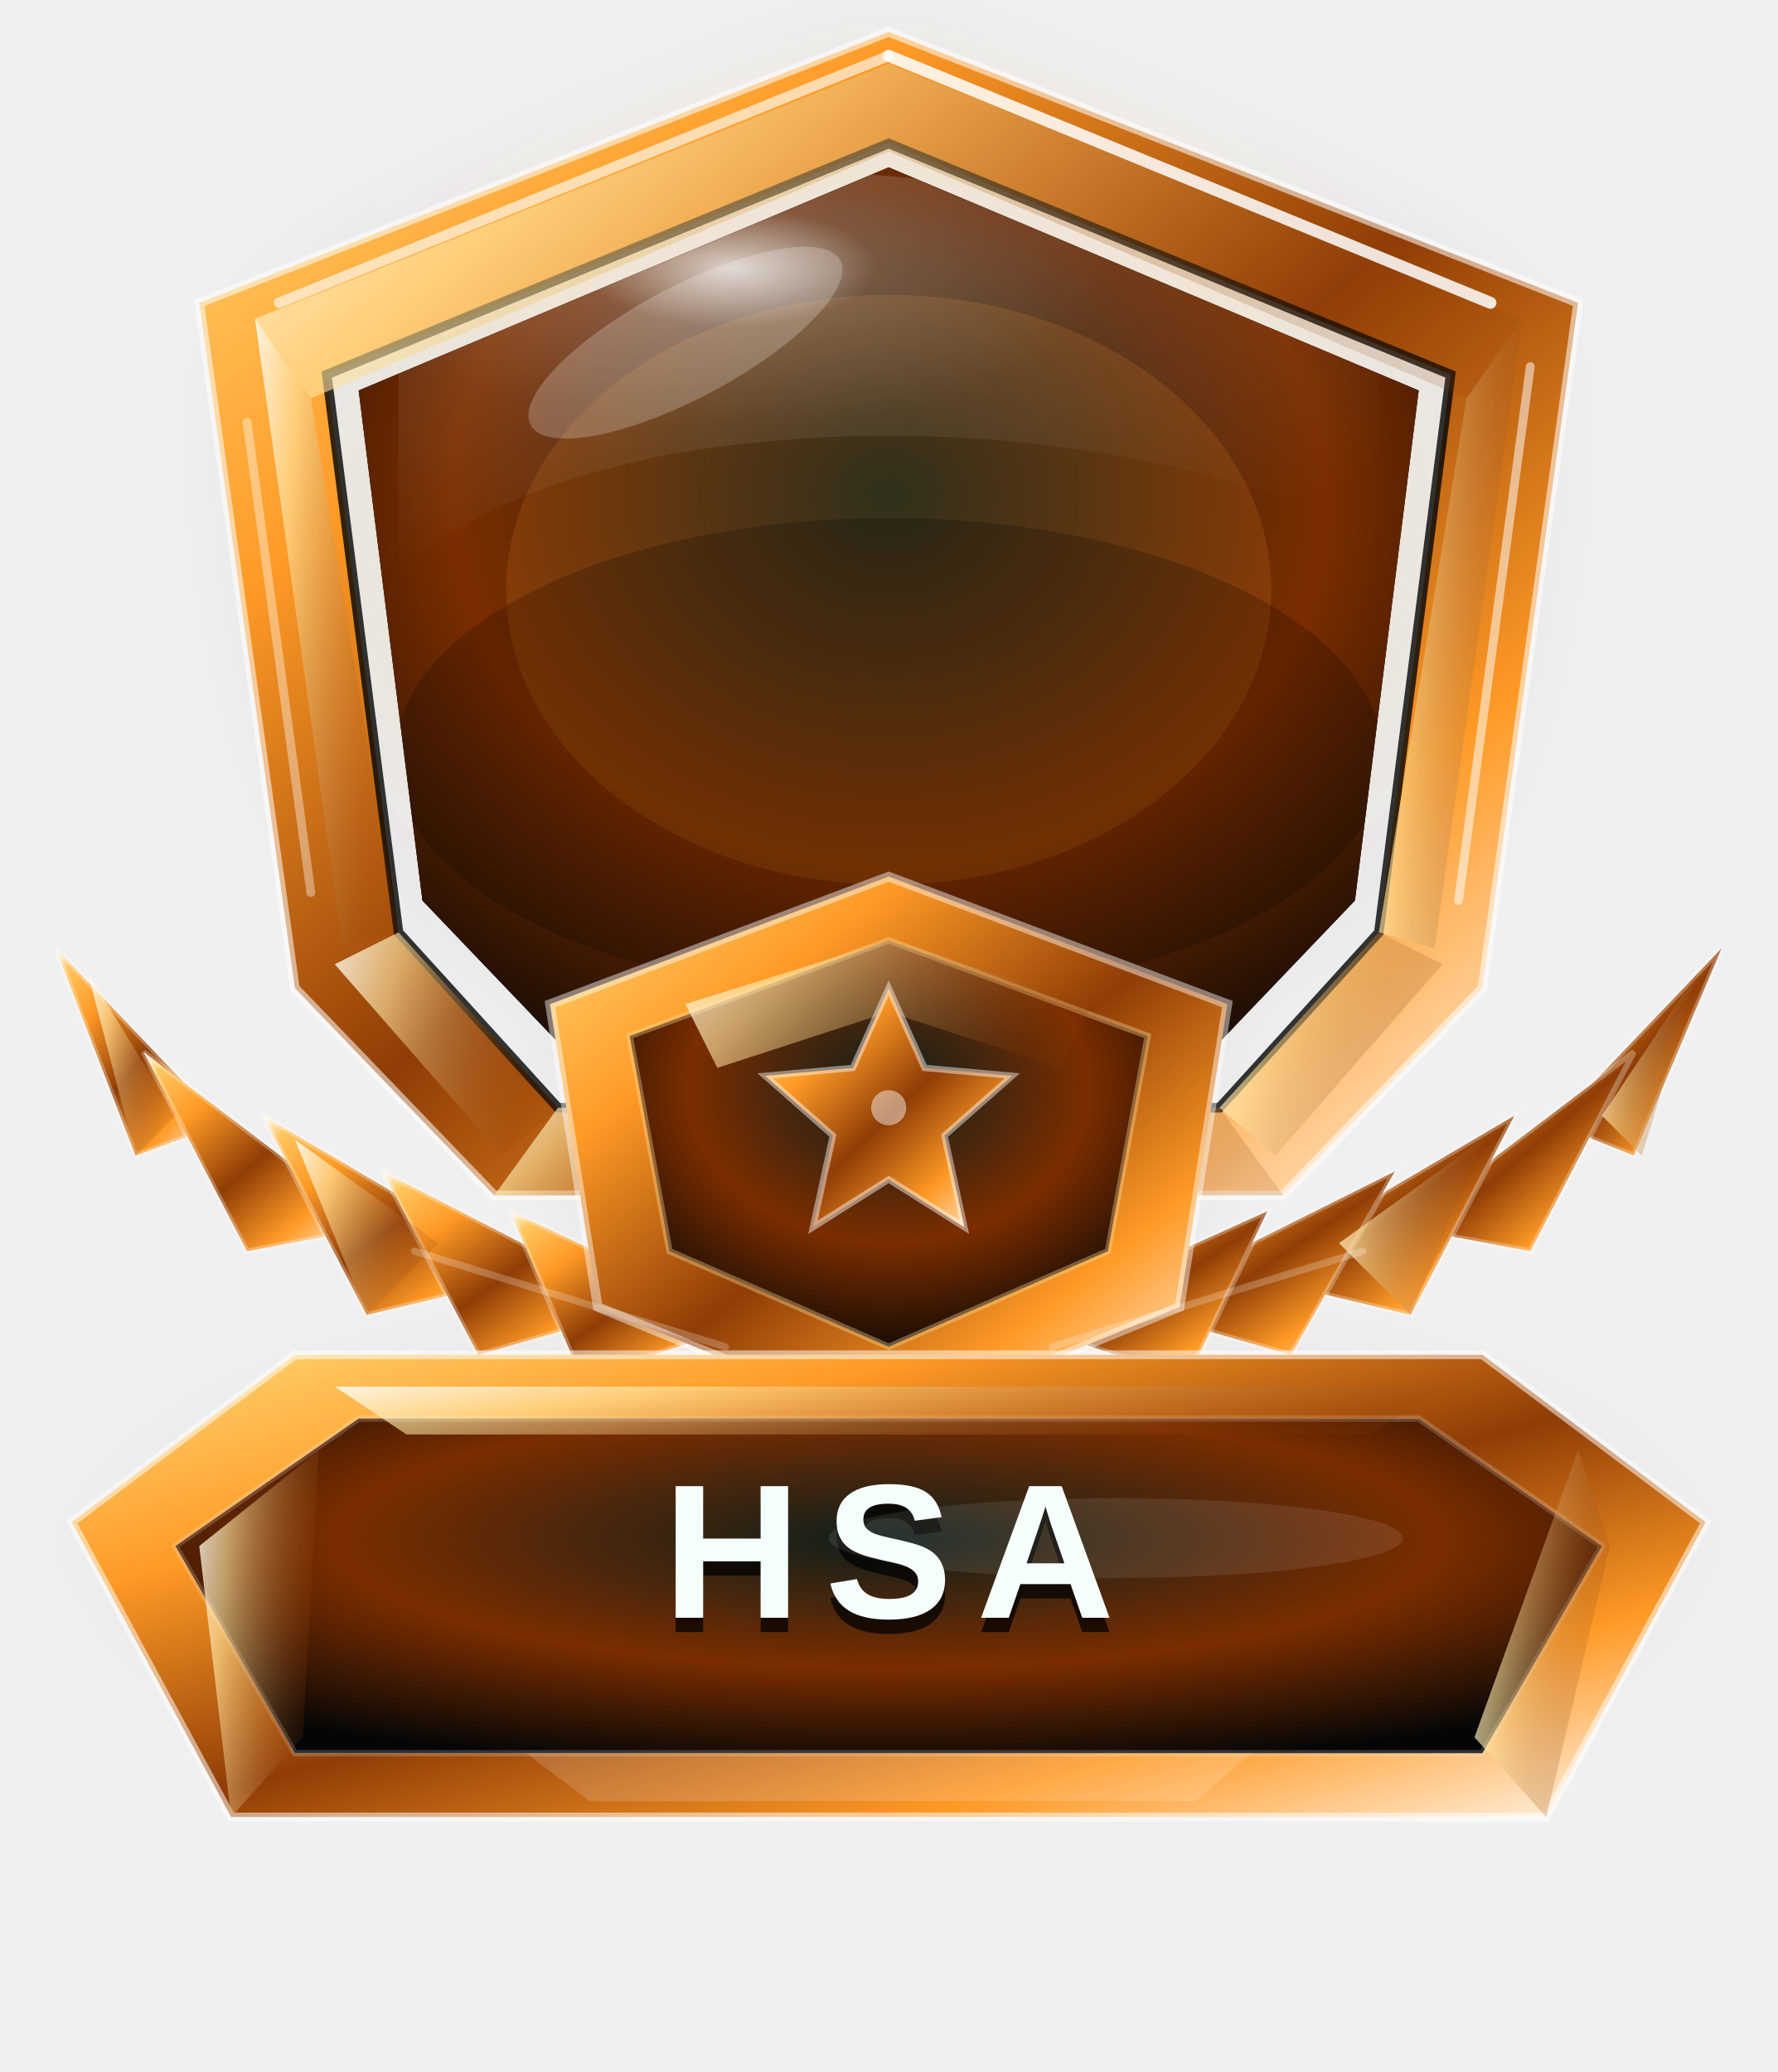
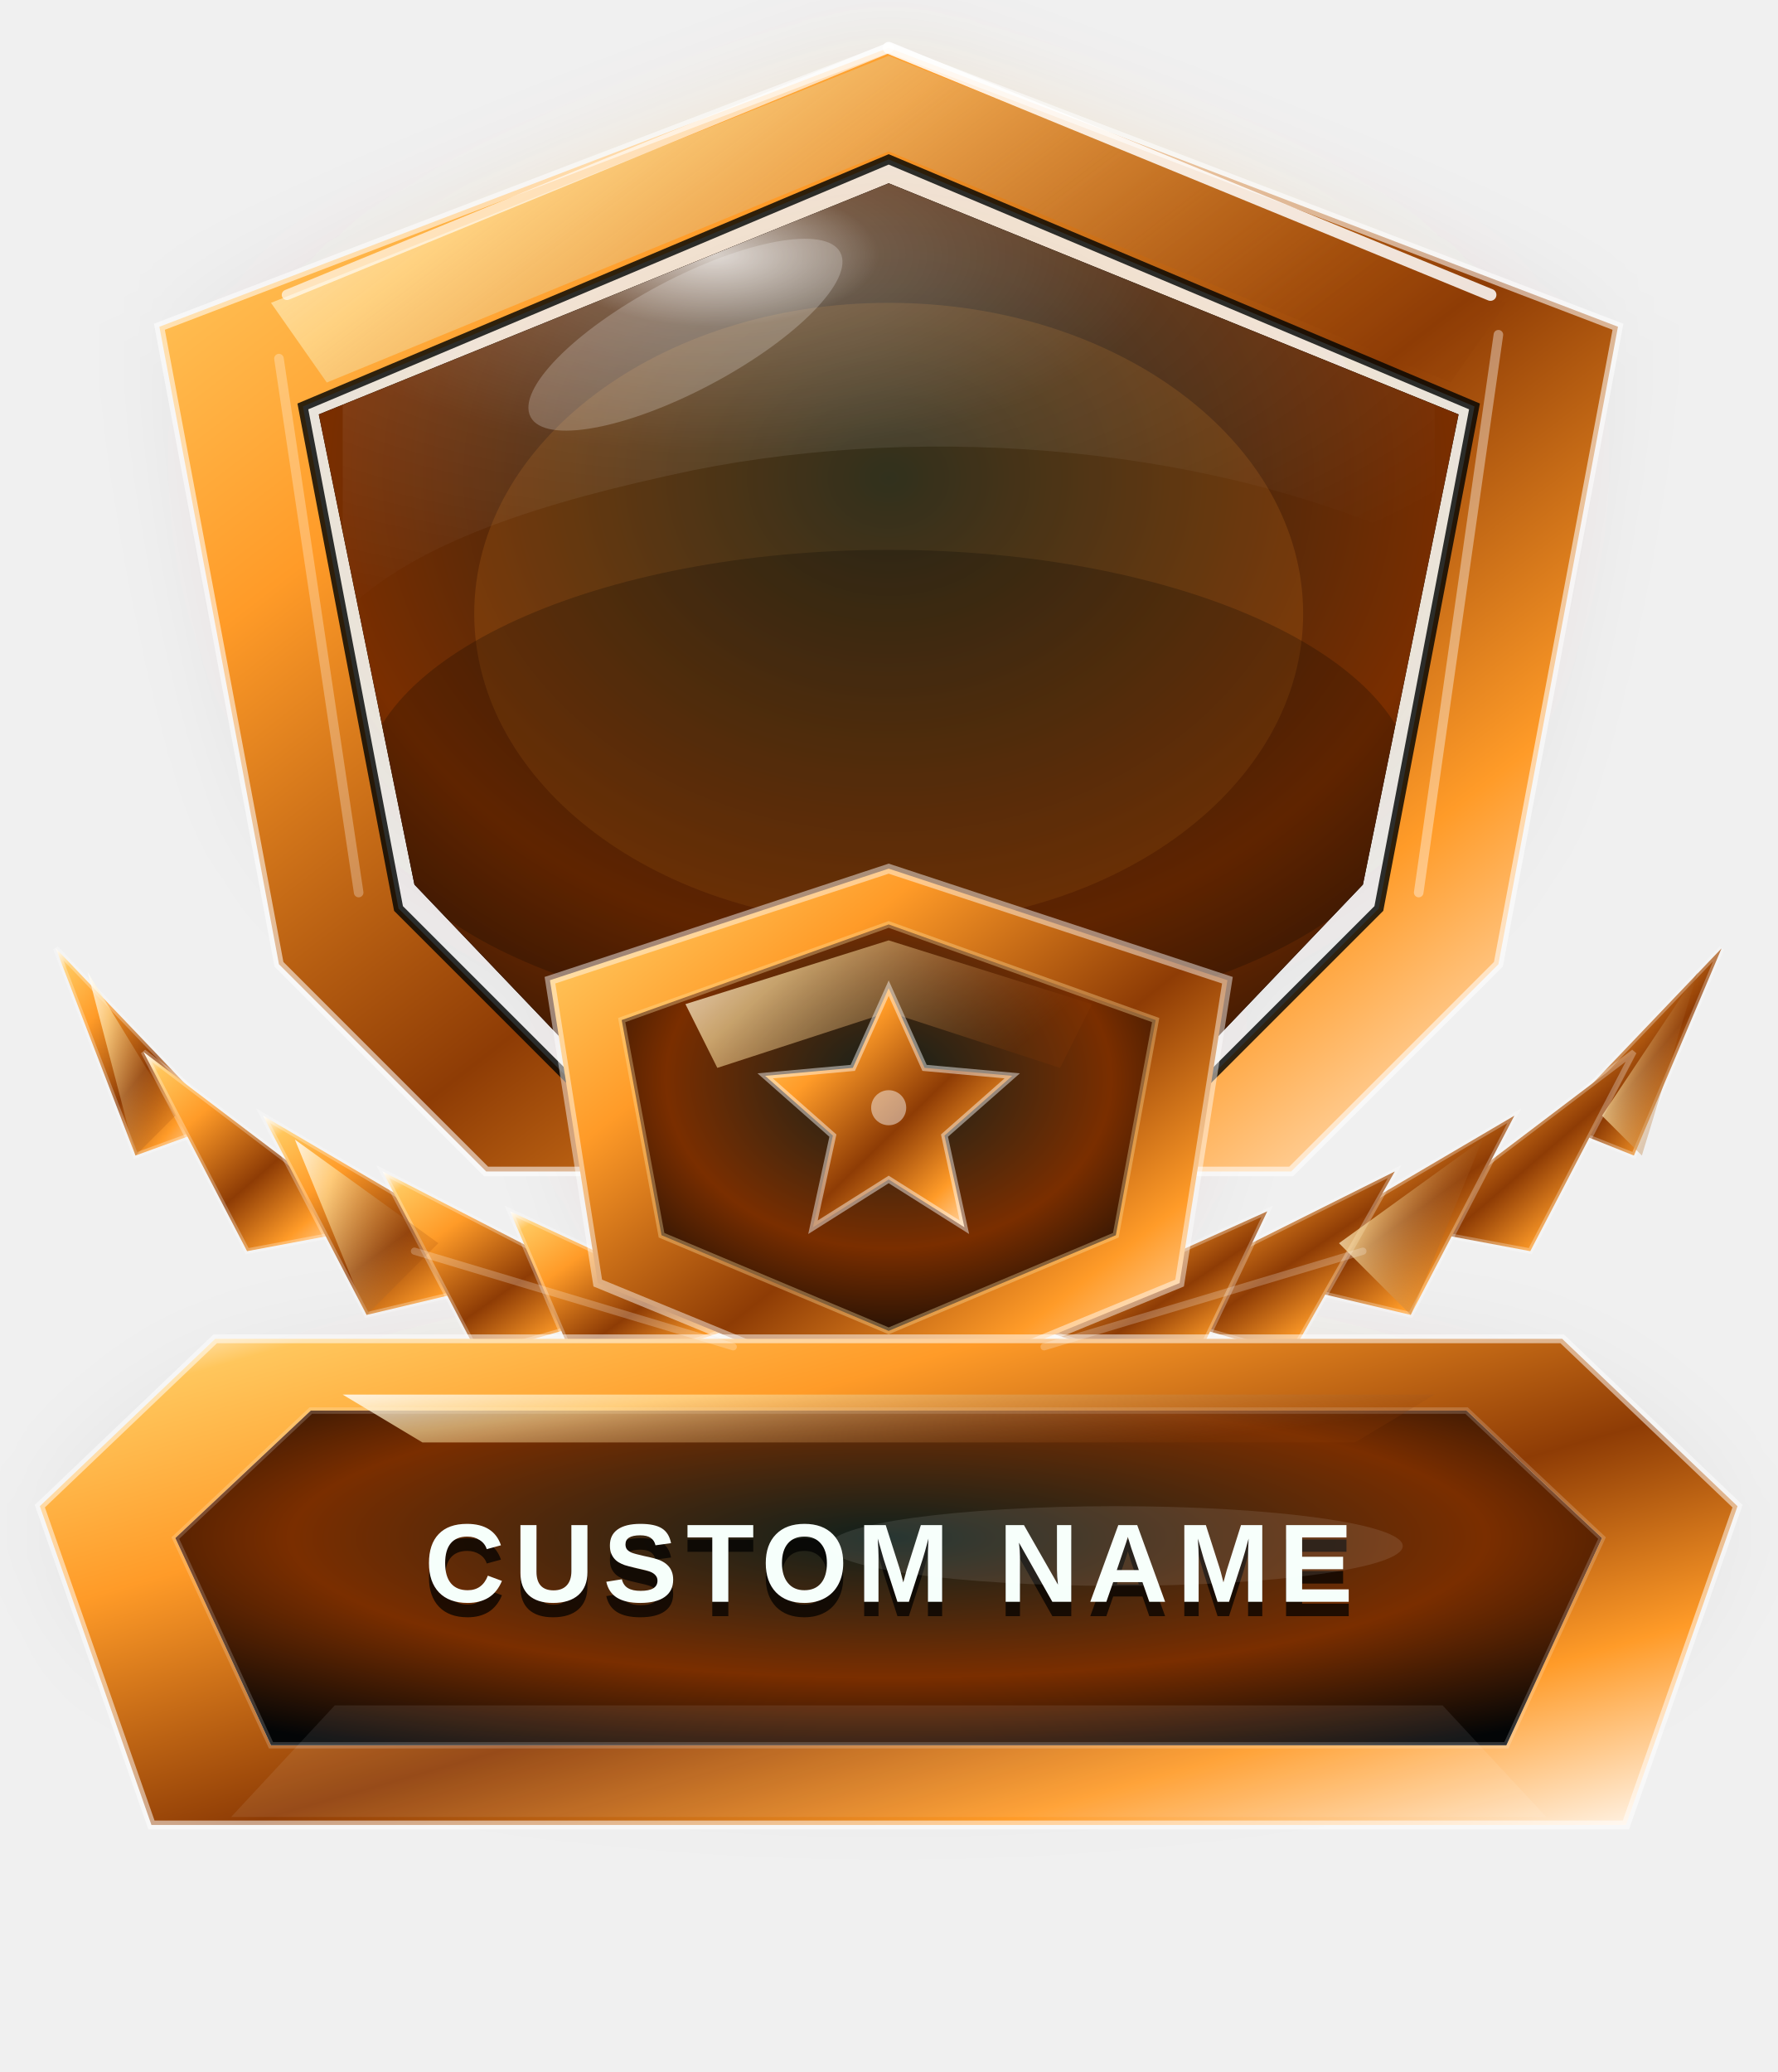
- <svg xmlns="http://www.w3.org/2000/svg" viewBox="0 0 223 260" width="223" height="260" role="img" aria-labelledby="badge-hsa-title badge-hsa-desc">
+ <svg xmlns="http://www.w3.org/2000/svg" viewBox="0 0 223 260" width="223" height="260" role="img" aria-labelledby="badge-hsa-title badge-hsa-desc" data-level="HSA">
  <defs>
    <linearGradient id="badge-hsa-outerMetal" x1="0" y1="0" x2="1" y2="1">
      <stop offset="0" stop-color="#ffffff" />
-       <stop offset="0.08" stop-color="#ffc65f" />
-       <stop offset="0.26" stop-color="#ff9a26" />
-       <stop offset="0.52" stop-color="#8f3d06" />
-       <stop offset="0.76" stop-color="#ff9a26" />
+       <stop offset="0.08" stop-color="#ffc65c" />
+       <stop offset="0.28" stop-color="#ff9b28" />
+       <stop offset="0.56" stop-color="#8e3c05" />
+       <stop offset="0.78" stop-color="#ff9b28" />
      <stop offset="1" stop-color="#ffffff" />
    </linearGradient>
-     <linearGradient id="badge-hsa-edgeMetal" x1="0" y1="0" x2="0" y2="1">
-       <stop offset="0" stop-color="#ffffff" stop-opacity="0.95" />
-       <stop offset="0.22" stop-color="#ffc65f" stop-opacity="0.9" />
-       <stop offset="0.6" stop-color="#ff9a26" stop-opacity="0.82" />
-       <stop offset="1" stop-color="#8f3d06" stop-opacity="1" />
+     <linearGradient id="badge-hsa-facetMetal" x1="0" y1="0" x2="1" y2="0.35">
+       <stop offset="0" stop-color="#ffffff" stop-opacity="0.82" />
+       <stop offset="0.3" stop-color="#ffe5a5" stop-opacity="0.64" />
+       <stop offset="1" stop-color="#8e3c05" stop-opacity="0.18" />
    </linearGradient>
-     <linearGradient id="badge-hsa-facetMetal" x1="0" y1="0" x2="1" y2="0.3">
-       <stop offset="0" stop-color="#ffffff" stop-opacity="0.82" />
-       <stop offset="0.3" stop-color="#ffe6a2" stop-opacity="0.62" />
-       <stop offset="1" stop-color="#8f3d06" stop-opacity="0.16" />
-     </linearGradient>
-     <radialGradient id="badge-hsa-innerPanel" cx="50%" cy="36%" r="70%">
-       <stop offset="0" stop-color="#0f1f1b" />
-       <stop offset="0.55" stop-color="#7b2d00" />
+     <radialGradient id="badge-hsa-innerPanel" cx="50%" cy="38%" r="72%">
+       <stop offset="0" stop-color="#10201c" />
+       <stop offset="0.58" stop-color="#7a2e00" />
      <stop offset="1" stop-color="#030506" />
    </radialGradient>
-     <radialGradient id="badge-hsa-photoGlow" cx="50%" cy="42%" r="52%">
-       <stop offset="0" stop-color="#c76500" stop-opacity="0.32" />
-       <stop offset="0.55" stop-color="#ff9a26" stop-opacity="0.12" />
+     <radialGradient id="badge-hsa-photoGlow" cx="50%" cy="40%" r="55%">
+       <stop offset="0" stop-color="#cf6900" stop-opacity="0.28" />
+       <stop offset="0.55" stop-color="#ff9b28" stop-opacity="0.14" />
      <stop offset="1" stop-color="#000000" stop-opacity="0" />
    </radialGradient>
-     <radialGradient id="badge-hsa-glassShine" cx="34%" cy="24%" r="82%">
+     <radialGradient id="badge-hsa-glassShine" cx="34%" cy="24%" r="84%">
      <stop offset="0" stop-color="#ffffff" stop-opacity="0.78" />
-       <stop offset="0.18" stop-color="#ffffff" stop-opacity="0.22" />
-       <stop offset="0.48" stop-color="#ffffff" stop-opacity="0.08" />
+       <stop offset="0.18" stop-color="#ffffff" stop-opacity="0.24" />
+       <stop offset="0.5" stop-color="#ffffff" stop-opacity="0.08" />
      <stop offset="1" stop-color="#ffffff" stop-opacity="0" />
    </radialGradient>
    <filter id="badge-hsa-softGlow" x="-30%" y="-30%" width="160%" height="160%">
      <feGaussianBlur stdDeviation="6" />
    </filter>
    <clipPath id="badge-hsa-photoClip">
-       <path d="M111.5 21 L178 49 L170 113 L148 136 L128 136 L121 118 L102 118 L95 136 L75 136 L53 113 L45 49 Z" />
+       <path d="M111.5 23 L183 52 L171 111 L150 133 L128 133 L121 117 L102 117 L95 133 L73 133 L52 111 L40 52 Z" />
    </clipPath>
-     <path id="badge-hsa-frameOuter" d="M111.5 4 L198 38 L186 124 L161 150 L134 150 L128 131 L95 131 L89 150 L62 150 L37 124 L25 38 Z" />
-     <path id="badge-hsa-frameInner" d="M111.5 18 L182 47 L173 117 L153 139 L127 139 L121 121 L102 121 L96 139 L70 139 L50 117 L41 47 Z" />
-     <path id="badge-hsa-nameplateOuter" d="M37 170 L186 170 L214 191 L194 228 L29 228 L9 191 Z" />
-     <path id="badge-hsa-nameplateInner" d="M45 178 L178 178 L201 194 L186 220 L37 220 L22 194 Z" />
-     <path id="badge-hsa-crestOuter" d="M111.5 110 L154 126 L148 164 L111.5 179 L75 164 L69 126 Z" />
-     <path id="badge-hsa-crestInner" d="M111.5 118 L144 130 L139 157 L111.5 169 L84 157 L79 130 Z" />
+     <path id="badge-hsa-frameOuter" d="M111.5 6 L203 41 L188 121 L162 147 L137 147 L129 130 L94 130 L86 147 L61 147 L35 121 L20 41 Z" />
+     <path id="badge-hsa-frameInner" d="M111.5 20 L185 51 L173 114 L151 136 L128 136 L121 119 L102 119 L95 136 L72 136 L50 114 L38 51 Z" />
+     <path id="badge-hsa-nameplateOuter" d="M27 168 L196 168 L218 189 L204 229 L19 229 L5 189 Z" />
+     <path id="badge-hsa-nameplateInner" d="M39 177 L184 177 L201 193 L189 219 L34 219 L22 193 Z" />
+     <path id="badge-hsa-crestOuter" d="M111.5 109 L154 123 L148 161 L111.5 176 L75 161 L69 123 Z" />
+     <path id="badge-hsa-crestInner" d="M111.5 116 L145 128 L140 155 L111.5 167 L83 155 L78 128 Z" />
    <path id="badge-hsa-star" d="M111.5 124 L116 134 L127 135 L118.5 142.5 L121 154 L111.5 148 L102 154 L104.5 142.5 L96 135 L107 134 Z" />
-     <path id="badge-hsa-leafLeftA" d="M7 119 L28 141 L17 145 Z" />
-     <path id="badge-hsa-leafLeftB" d="M18 132 L47 154 L31 157 Z" />
-     <path id="badge-hsa-leafLeftC" d="M33 140 L67 160 L46 165 Z" />
-     <path id="badge-hsa-leafLeftD" d="M48 147 L81 164 L60 170 Z" />
-     <path id="badge-hsa-leafLeftE" d="M64 152 L94 166 L73 173 Z" />
-     <path id="badge-hsa-leafRightA" d="M216 119 L205 145 L195 141 Z" />
-     <path id="badge-hsa-leafRightB" d="M205 132 L192 157 L176 154 Z" />
-     <path id="badge-hsa-leafRightC" d="M190 140 L177 165 L156 160 Z" />
-     <path id="badge-hsa-leafRightD" d="M175 147 L162 170 L141 164 Z" />
-     <path id="badge-hsa-leafRightE" d="M159 152 L149 173 L128 166 Z" />
+     <path id="badge-hsa-leafLeft1" d="M7 119 L28 141 L17 145 Z" />
+     <path id="badge-hsa-leafLeft2" d="M18 132 L47 154 L31 157 Z" />
+     <path id="badge-hsa-leafLeft3" d="M33 140 L67 160 L46 165 Z" />
+     <path id="badge-hsa-leafLeft4" d="M48 147 L81 164 L60 170 Z" />
+     <path id="badge-hsa-leafLeft5" d="M64 152 L94 166 L73 173 Z" />
+     <path id="badge-hsa-leafRight1" d="M216 119 L205 145 L195 141 Z" />
+     <path id="badge-hsa-leafRight2" d="M205 132 L192 157 L176 154 Z" />
+     <path id="badge-hsa-leafRight3" d="M190 140 L177 165 L156 160 Z" />
+     <path id="badge-hsa-leafRight4" d="M175 147 L162 170 L141 164 Z" />
+     <path id="badge-hsa-leafRight5" d="M159 152 L149 173 L128 166 Z" />
  </defs>
  <g id="badge-hsa-glowGroup" filter="url(#badge-hsa-softGlow)">
    <use href="#badge-hsa-frameOuter" fill="url(#badge-hsa-photoGlow)" />
    <use href="#badge-hsa-nameplateOuter" fill="url(#badge-hsa-photoGlow)" />
    <use href="#badge-hsa-crestOuter" fill="url(#badge-hsa-photoGlow)" />
  </g>
  <g id="badge-hsa-photoAreaGroup">
-     <image aria-hidden="true" focusable="false" data-portrait-slot="true" id="badge-hsa-portraitImage" href="" x="40" y="18" width="143" height="122" preserveAspectRatio="xMidYMid slice" clip-path="url(#badge-hsa-photoClip)" />
+     <image aria-hidden="true" focusable="false" data-portrait-slot="true" id="badge-hsa-portraitImage" href="" x="28" y="8" width="167" height="138" preserveAspectRatio="xMidYMid slice" clip-path="url(#badge-hsa-photoClip)" />
    <g clip-path="url(#badge-hsa-photoClip)">
-       <rect x="40" y="18" width="143" height="122" fill="#000000" />
-       <rect x="40" y="18" width="143" height="122" fill="url(#badge-hsa-innerPanel)" />
-       <ellipse cx="111.5" cy="74" rx="48" ry="37" fill="#ff9a26" fill-opacity="0.14" />
-       <ellipse cx="111.5" cy="95" rx="62" ry="30" fill="#000000" fill-opacity="0.2" />
-       <path d="M50 31 C78 18 117 17 173 36 L173 67 C146 55 113 52 84 57 C69 60 57 65 50 72 Z" fill="url(#badge-hsa-glassShine)" />
+       <rect x="26" y="6" width="171" height="142" fill="#000000" />
+       <rect x="26" y="6" width="171" height="142" fill="url(#badge-hsa-innerPanel)" />
+       <ellipse cx="111.5" cy="77" rx="52" ry="39" fill="#ff9b28" fill-opacity="0.14" />
+       <ellipse cx="111.5" cy="99" rx="66" ry="30" fill="#000000" fill-opacity="0.22" />
+       <path d="M43 28 C79 13 120 14 180 35 L180 69 C153 56 117 53 87 59 C68 63 52 68 43 77 Z" fill="url(#badge-hsa-glassShine)" />
    </g>
  </g>
  <g id="badge-hsa-frameGroup">
-     <path d="M111.5 4 L198 38 L186 124 L161 150 L134 150 L128 131 L95 131 L89 150 L62 150 L37 124 L25 38 Z M111.5 18 L182 47 L173 117 L153 139 L127 139 L121 121 L102 121 L96 139 L70 139 L50 117 L41 47 Z" fill="url(#badge-hsa-outerMetal)" fill-rule="evenodd" />
-     <use href="#badge-hsa-frameOuter" fill="none" stroke="#ffffff" stroke-opacity="0.55" stroke-width="1.2" />
-     <use href="#badge-hsa-frameInner" fill="none" stroke="#020403" stroke-opacity="0.8" stroke-width="1.2" />
-     <path d="M111.5 8 L191 40 L184 50 L111.5 19 L39 50 L32 40 Z" fill="url(#badge-hsa-facetMetal)" />
-     <path d="M184 50 L191 40 L180 119 L173 117 Z" fill="url(#badge-hsa-facetMetal)" />
-     <path d="M39 50 L32 40 L43 119 L50 117 Z" fill="url(#badge-hsa-facetMetal)" />
-     <path d="M173 117 L181 121 L160 145 L153 139 Z" fill="url(#badge-hsa-facetMetal)" />
-     <path d="M50 117 L42 121 L63 145 L70 139 Z" fill="url(#badge-hsa-facetMetal)" />
-     <path d="M96 139 L89 150 L62 150 L70 139 Z" fill="url(#badge-hsa-facetMetal)" />
-     <path d="M127 139 L134 150 L161 150 L153 139 Z" fill="url(#badge-hsa-facetMetal)" />
+     <path d="M111.5 6 L203 41 L188 121 L162 147 L137 147 L129 130 L94 130 L86 147 L61 147 L35 121 L20 41 Z M111.5 20 L185 51 L173 114 L151 136 L128 136 L121 119 L102 119 L95 136 L72 136 L50 114 L38 51 Z" fill="url(#badge-hsa-outerMetal)" fill-rule="evenodd" />
+     <use href="#badge-hsa-frameOuter" fill="none" stroke="#ffffff" stroke-opacity="0.56" stroke-width="1.2" />
+     <use href="#badge-hsa-frameInner" fill="none" stroke="#020403" stroke-opacity="0.82" stroke-width="1.2" />
+     <path d="M111.5 7 L189 38 L182 48 L111.5 19 L41 48 L34 38 Z" fill="url(#badge-hsa-facetMetal)" />
+     <path d="M35 45 L45 112" stroke="#ffffff" stroke-opacity="0.28" stroke-width="1.2" stroke-linecap="round" />
+     <path d="M188 42 L178 112" stroke="#ffffff" stroke-opacity="0.38" stroke-width="1.2" stroke-linecap="round" />
+     <path d="M73 139 L95 139" stroke="#ffffff" stroke-opacity="0.18" stroke-width="1.1" stroke-linecap="round" />
+     <path d="M128 139 L150 139" stroke="#ffffff" stroke-opacity="0.18" stroke-width="1.1" stroke-linecap="round" />
  </g>
  <g id="badge-hsa-laurelsGroup">
    <g fill="url(#badge-hsa-outerMetal)" stroke="#ffffff" stroke-opacity="0.28" stroke-width="0.7">
-       <use href="#badge-hsa-leafLeftA" />
-       <use href="#badge-hsa-leafLeftB" />
-       <use href="#badge-hsa-leafLeftC" />
-       <use href="#badge-hsa-leafLeftD" />
-       <use href="#badge-hsa-leafLeftE" />
-       <use href="#badge-hsa-leafRightA" />
-       <use href="#badge-hsa-leafRightB" />
-       <use href="#badge-hsa-leafRightC" />
-       <use href="#badge-hsa-leafRightD" />
-       <use href="#badge-hsa-leafRightE" />
+       <use href="#badge-hsa-leafLeft1" />
+       <use href="#badge-hsa-leafLeft2" />
+       <use href="#badge-hsa-leafLeft3" />
+       <use href="#badge-hsa-leafLeft4" />
+       <use href="#badge-hsa-leafLeft5" />
+       <use href="#badge-hsa-leafRight1" />
+       <use href="#badge-hsa-leafRight2" />
+       <use href="#badge-hsa-leafRight3" />
+       <use href="#badge-hsa-leafRight4" />
+       <use href="#badge-hsa-leafRight5" />
    </g>
    <g fill="url(#badge-hsa-facetMetal)">
      <path d="M11 122 L22 140 L17 145 Z" />
      <path d="M213 122 L206 145 L201 140 Z" />
      <path d="M37 143 L55 156 L46 165 Z" />
      <path d="M186 143 L177 165 L168 156 Z" />
    </g>
  </g>
  <g id="badge-hsa-crestGroup">
-     <path d="M111.5 110 L154 126 L148 164 L111.5 179 L75 164 L69 126 Z" fill="url(#badge-hsa-outerMetal)" />
-     <use href="#badge-hsa-crestOuter" fill="none" stroke="#ffffff" stroke-opacity="0.45" stroke-width="1.2" />
+     <path d="M111.5 109 L154 123 L148 161 L111.5 176 L75 161 L69 123 Z" fill="url(#badge-hsa-outerMetal)" />
+     <use href="#badge-hsa-crestOuter" fill="none" stroke="#ffffff" stroke-opacity="0.46" stroke-width="1.2" />
    <use href="#badge-hsa-crestInner" fill="url(#badge-hsa-innerPanel)" />
-     <use href="#badge-hsa-crestInner" fill="none" stroke="#ffe6a2" stroke-opacity="0.35" stroke-width="0.8" />
+     <use href="#badge-hsa-crestInner" fill="none" stroke="#ffe5a5" stroke-opacity="0.34" stroke-width="0.8" />
    <path d="M86 126 L111.5 118 L137 126 L133 134 L111.5 127 L90 134 Z" fill="url(#badge-hsa-facetMetal)" />
    <use href="#badge-hsa-star" fill="url(#badge-hsa-outerMetal)" />
    <use href="#badge-hsa-star" fill="none" stroke="#ffffff" stroke-opacity="0.45" stroke-width="0.8" />
-     <circle cx="111.5" cy="139" r="2.2" fill="#ffffff" fill-opacity="0.45" />
+     <circle cx="111.5" cy="139" r="2.2" fill="#ffffff" fill-opacity="0.46" />
  </g>
  <g id="badge-hsa-nameplateGroup">
-     <path d="M37 170 L186 170 L214 191 L194 228 L29 228 L9 191 Z M45 178 L178 178 L201 194 L186 220 L37 220 L22 194 Z" fill="url(#badge-hsa-outerMetal)" fill-rule="evenodd" />
+     <path d="M27 168 L196 168 L218 189 L204 229 L19 229 L5 189 Z M39 177 L184 177 L201 193 L189 219 L34 219 L22 193 Z" fill="url(#badge-hsa-outerMetal)" fill-rule="evenodd" />
    <use href="#badge-hsa-nameplateOuter" fill="none" stroke="#ffffff" stroke-opacity="0.52" stroke-width="1.1" />
    <use href="#badge-hsa-nameplateInner" fill="url(#badge-hsa-innerPanel)" />
    <use href="#badge-hsa-nameplateInner" fill="none" stroke="#ffffff" stroke-opacity="0.18" stroke-width="0.8" />
-     <path d="M42 174 L181 174 L172 180 L51 180 Z" fill="url(#badge-hsa-facetMetal)" />
-     <path d="M25 194 L40 182 L38 218 L29 228 Z" fill="url(#badge-hsa-facetMetal)" />
-     <path d="M198 182 L202 194 L194 228 L185 218 Z" fill="url(#badge-hsa-facetMetal)" />
-     <path d="M111.5 220 L157 220 L150 226 L74 226 L66 220 Z" fill="#ffffff" fill-opacity="0.16" />
+     <path d="M43 175 L180 175 L170 181 L53 181 Z" fill="url(#badge-hsa-facetMetal)" />
+     <path d="M29 228 L42 214 L181 214 L194 228 Z" fill="#ffffff" fill-opacity="0.08" />
  </g>
  <g id="badge-hsa-labelGroup">
-     <text id="badge-hsa-labelShadow" x="111.5" y="203" text-anchor="middle" font-family="'Orbitron', 'Montserrat', 'Arial', sans-serif" font-size="24" font-weight="700" letter-spacing="3" fill="#000000" fill-opacity="0.72" transform="translate(0 1.8)">HSA</text>
-     <text id="badge-hsa-labelText" x="111.5" y="203" text-anchor="middle" font-family="'Orbitron', 'Montserrat', 'Arial', sans-serif" font-size="24" font-weight="700" letter-spacing="3" fill="#f5fffb">HSA</text>
+     <text id="badge-hsa-labelShadow" data-name-slot="true" x="111.5" y="201" text-anchor="middle" font-family="'Orbitron', 'Montserrat', 'Arial', sans-serif" font-size="14" font-weight="700" letter-spacing="1.1" fill="#000000" fill-opacity="0.72" transform="translate(0 1.8)">CUSTOM NAME</text>
+     <text id="badge-hsa-labelText" data-name-slot="true" x="111.5" y="201" text-anchor="middle" font-family="'Orbitron', 'Montserrat', 'Arial', sans-serif" font-size="14" font-weight="700" letter-spacing="1.1" fill="#f6fffb">CUSTOM NAME</text>
  </g>
  <g id="badge-hsa-highlightsGroup" pointer-events="none">
-     <path d="M111.5 7 L187 38" stroke="#ffffff" stroke-opacity="0.85" stroke-width="1.5" stroke-linecap="round" />
-     <path d="M111.5 7 L35 38" stroke="#ffffff" stroke-opacity="0.62" stroke-width="1.3" stroke-linecap="round" />
-     <path d="M31 53 L39 112" stroke="#ffffff" stroke-opacity="0.38" stroke-width="1.1" stroke-linecap="round" />
-     <path d="M192 46 L183 113" stroke="#ffffff" stroke-opacity="0.52" stroke-width="1.1" stroke-linecap="round" />
-     <path d="M52 157 L91 169" stroke="#ffffff" stroke-opacity="0.23" stroke-width="0.9" stroke-linecap="round" />
-     <path d="M171 157 L132 169" stroke="#ffffff" stroke-opacity="0.23" stroke-width="0.9" stroke-linecap="round" />
-     <ellipse cx="86" cy="43" rx="22" ry="7" transform="rotate(-28 86 43)" fill="#ffffff" fill-opacity="0.22" />
-     <ellipse cx="140" cy="193" rx="36" ry="5" fill="#ffffff" fill-opacity="0.09" />
+     <path d="M111.5 6 L187 37" stroke="#ffffff" stroke-opacity="0.85" stroke-width="1.5" stroke-linecap="round" />
+     <path d="M111.5 6 L36 37" stroke="#ffffff" stroke-opacity="0.64" stroke-width="1.3" stroke-linecap="round" />
+     <path d="M52 157 L92 169" stroke="#ffffff" stroke-opacity="0.23" stroke-width="0.9" stroke-linecap="round" />
+     <path d="M171 157 L131 169" stroke="#ffffff" stroke-opacity="0.23" stroke-width="0.9" stroke-linecap="round" />
+     <ellipse cx="86" cy="42" rx="22" ry="7" transform="rotate(-28 86 42)" fill="#ffffff" fill-opacity="0.22" />
+     <ellipse cx="140" cy="194" rx="36" ry="5" fill="#ffffff" fill-opacity="0.1" />
  </g>
</svg>
